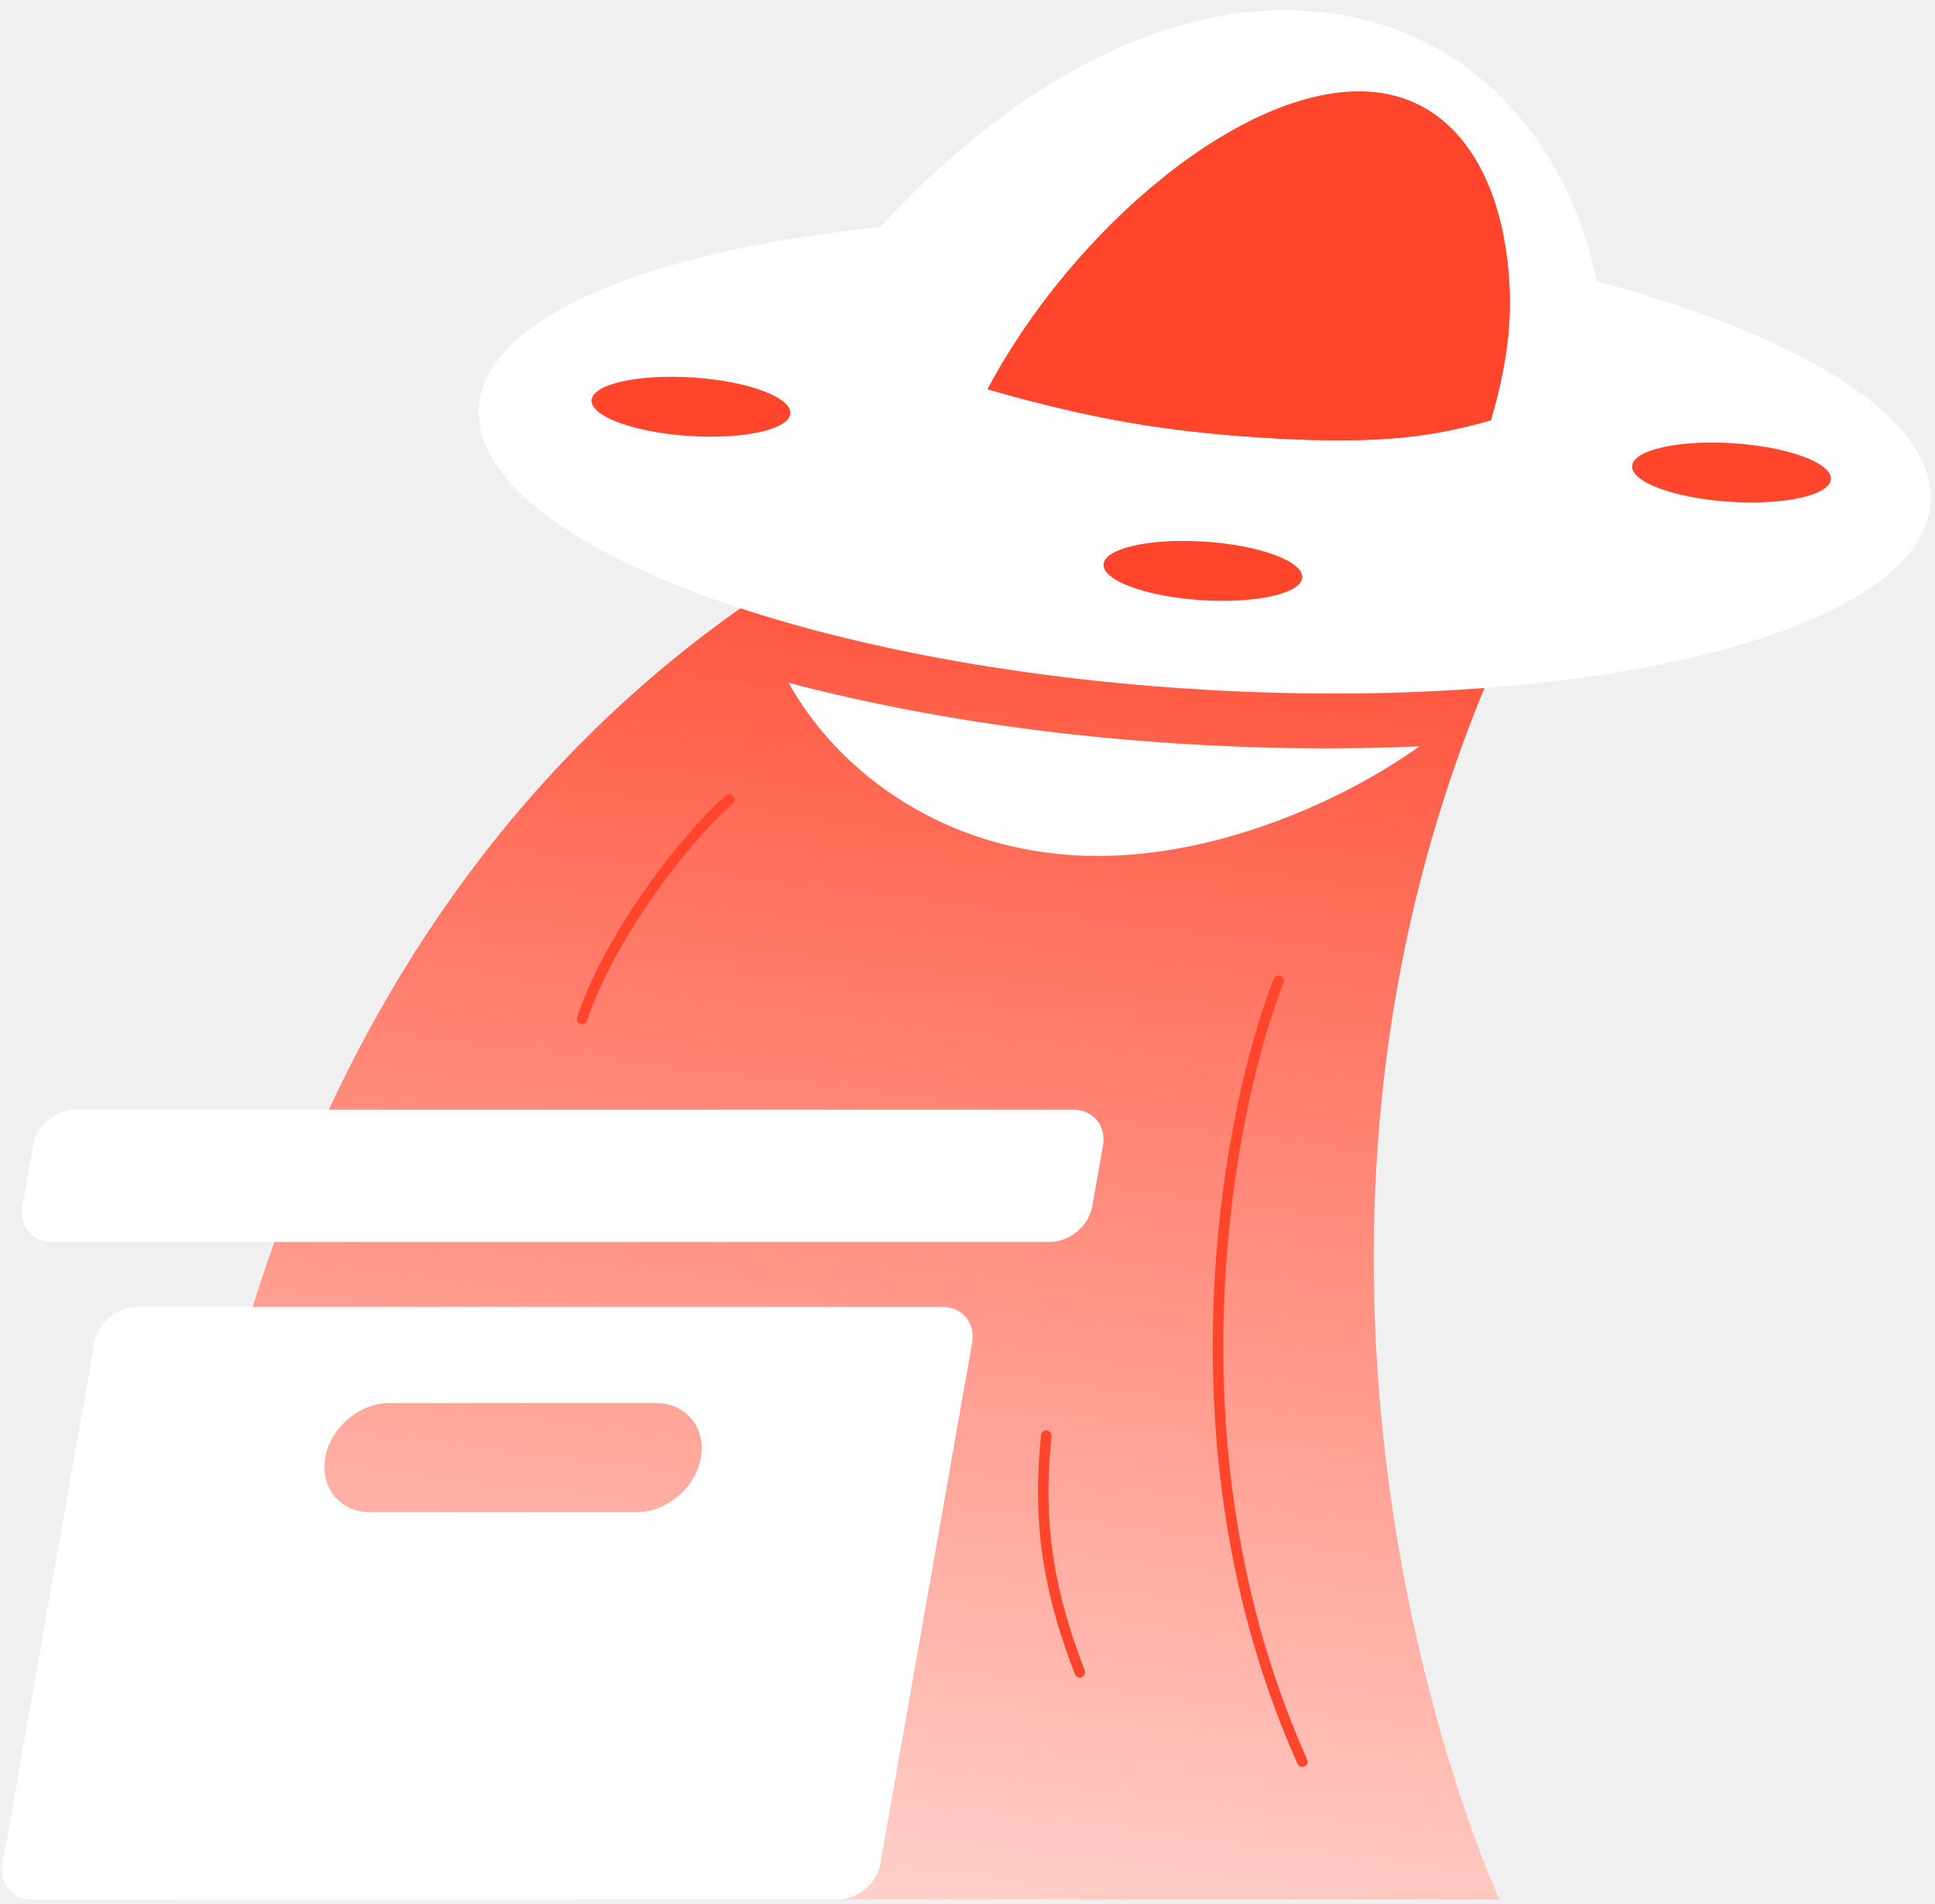
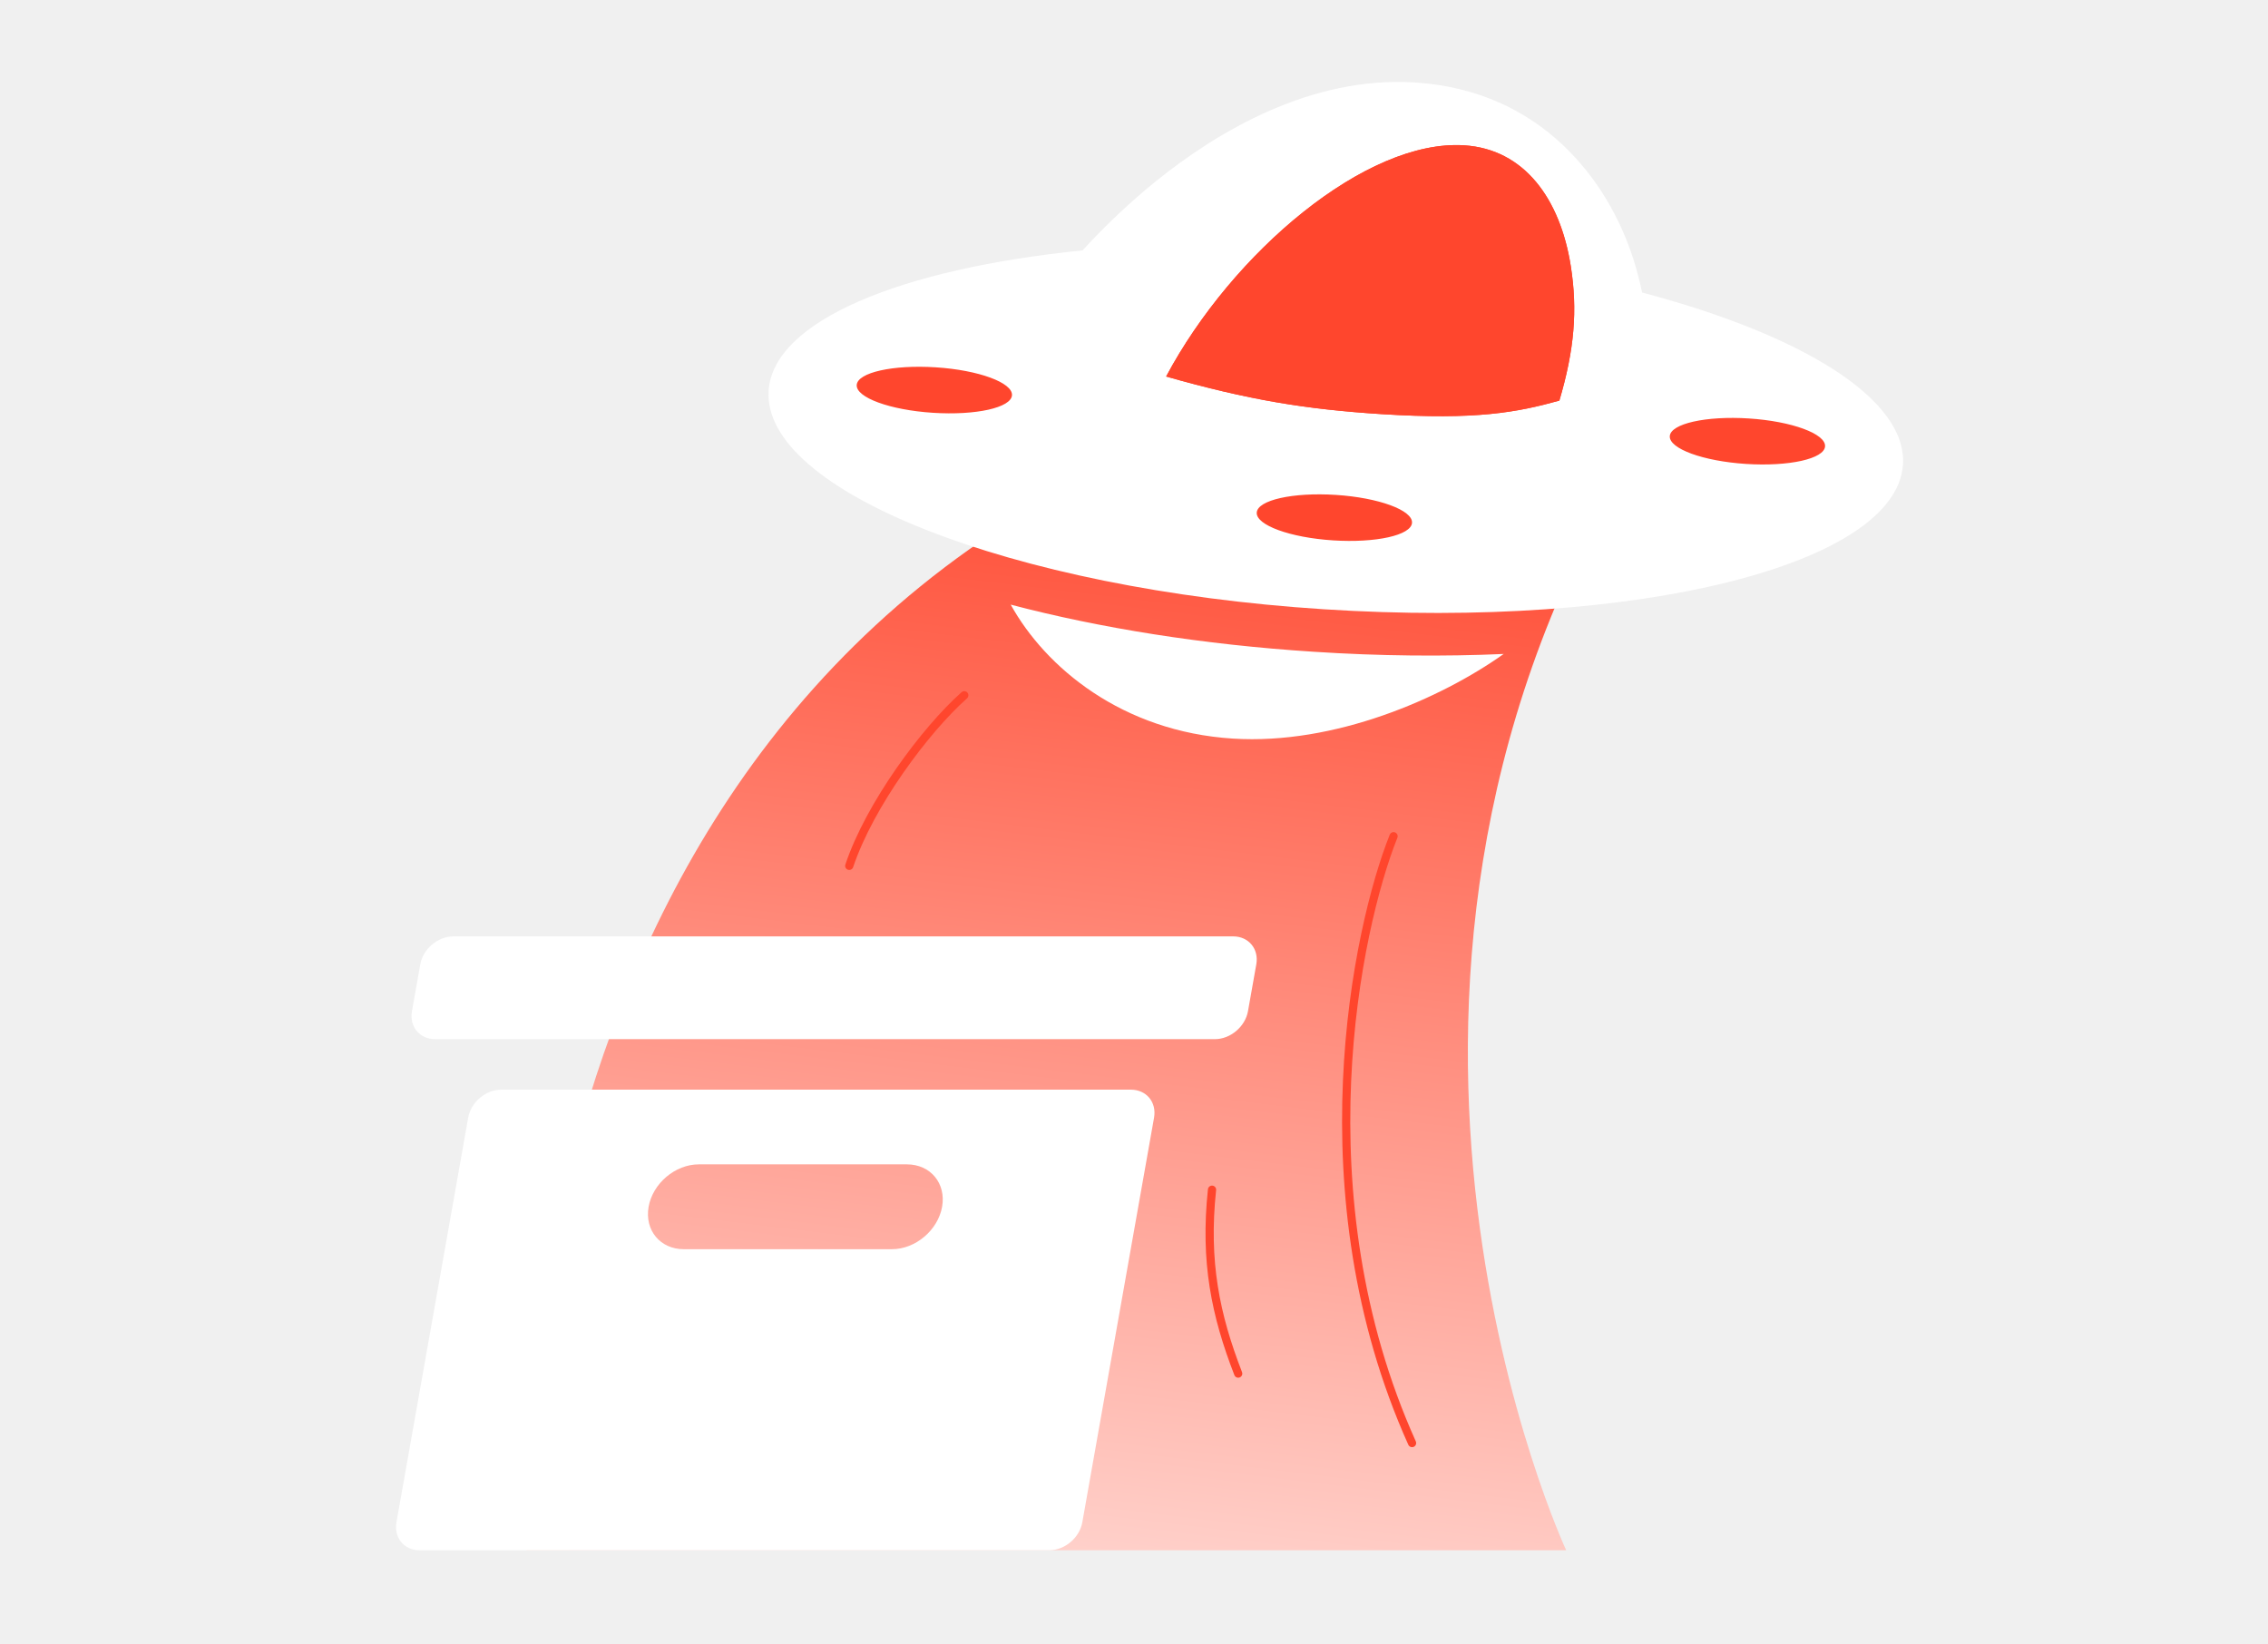
- <svg xmlns="http://www.w3.org/2000/svg" width="184" height="181" viewBox="0 0 184 181" fill="none">
-   <path fill-rule="evenodd" clip-rule="evenodd" d="M94.597 44.77C10.094 78.769 16.093 180.638 16.093 180.638H142.594C142.594 180.638 111.344 113.27 149.844 48.02L94.597 44.77Z" fill="url(#paint0_linear_1611_2699)" />
-   <path d="M121.586 93.269C117.086 104.603 110.238 137.12 123.838 167.52" stroke="#FF462D" stroke-linecap="round" stroke-linejoin="round" />
-   <path d="M89.625 124.278H13.006C11.113 124.278 9.307 125.813 8.976 127.707L0.248 177.209C-0.083 179.102 1.176 180.637 3.069 180.637H79.682C81.576 180.637 83.381 179.102 83.712 177.209L92.44 127.707C92.771 125.813 91.513 124.278 89.619 124.278H89.625ZM60.543 143.799H35.209C32.344 143.799 30.429 141.475 30.931 138.609C31.439 135.744 34.172 133.42 37.037 133.42H62.37C65.235 133.42 67.151 135.744 66.648 138.609C66.141 141.475 63.408 143.799 60.543 143.799Z" fill="white" />
-   <path d="M99.847 118.099H4.956C3.063 118.099 1.798 116.564 2.135 114.671L3.145 108.952C3.477 107.058 5.282 105.523 7.175 105.523H102.061C103.955 105.523 105.219 107.058 104.882 108.952L103.872 114.671C103.541 116.564 101.736 118.099 99.842 118.099H99.847Z" fill="white" />
-   <path fill-rule="evenodd" clip-rule="evenodd" d="M74.996 64.931C79.219 72.606 88.546 80.47 102.041 81.323C114.399 82.108 127.313 76.45 134.987 70.968C127.665 71.293 119.881 71.225 111.855 70.697C98.4 69.831 85.798 67.787 74.996 64.931ZM72.506 58.407C72.451 58.203 72.397 58.001 72.357 57.784C52.784 52.979 51.552 46.522 52.012 39.28C52.73 28.208 74.55 20.614 112.707 23.078C150.865 25.541 177.287 36.356 176.57 47.429C176.069 55.131 166.418 61.181 144.219 63.09C143.61 63.685 143.001 64.281 142.378 64.85C133.201 65.675 122.968 65.811 112.207 65.107C97.303 64.146 83.605 61.709 72.492 58.38L72.506 58.407Z" fill="white" />
-   <path fill-rule="evenodd" clip-rule="evenodd" d="M83.737 21.589C86.526 18.53 89.504 15.701 92.59 13.183C100.238 6.97 111.594 0.243 124.169 1.041C139.641 2.016 147.735 13.143 150.754 22.604C151.187 23.958 151.539 25.338 151.837 26.746C171.355 31.93 184.093 39.795 183.578 47.794C182.78 60.044 151.241 67.977 113.11 65.499C74.993 63.036 44.74 51.002 45.539 38.752C46.094 30.225 61.538 23.849 83.737 21.589Z" fill="white" />
-   <path fill-rule="evenodd" clip-rule="evenodd" d="M104.937 53.67C104.842 55.2 108.984 56.73 114.209 57.068C119.434 57.406 123.738 56.445 123.833 54.916C123.928 53.386 119.786 51.843 114.561 51.505C109.336 51.166 105.031 52.141 104.937 53.67Z" fill="#FF462D" />
-   <path fill-rule="evenodd" clip-rule="evenodd" d="M56.255 38.061C56.161 39.591 60.303 41.12 65.528 41.459C70.752 41.797 75.057 40.836 75.152 39.306C75.246 37.777 71.104 36.234 65.879 35.895C60.655 35.557 56.35 36.531 56.255 38.061Z" fill="#FF462D" />
-   <path fill-rule="evenodd" clip-rule="evenodd" d="M155.202 44.318C155.107 45.847 159.249 47.377 164.474 47.715C169.699 48.054 174.003 47.093 174.098 45.563C174.193 44.034 170.051 42.49 164.826 42.152C159.614 41.814 155.297 42.788 155.202 44.318Z" fill="#FF462D" />
-   <path fill-rule="evenodd" clip-rule="evenodd" d="M141.759 39.984C143.6 33.744 143.993 28.885 143.154 23.511C141.868 15.281 137.496 9.19 130.173 8.73C118.261 7.972 101.964 21.833 93.91 37.02C103.913 39.876 110.857 41.027 120.129 41.622C131.635 42.353 136.616 41.406 141.759 39.971V39.984Z" fill="#FF462D" />
-   <path fill-rule="evenodd" clip-rule="evenodd" d="M141.759 39.984C143.6 33.744 143.993 28.885 143.154 23.511C141.868 15.281 137.496 9.19 130.173 8.73C118.261 7.972 101.964 21.833 93.91 37.02C103.913 39.876 110.857 41.027 120.129 41.622C131.635 42.353 136.616 41.406 141.759 39.971V39.984Z" fill="#FF462D" />
-   <path d="M99.495 136.52C98.562 145.332 99.93 151.895 102.68 159.02" stroke="#FF462D" stroke-linecap="round" stroke-linejoin="round" />
-   <path d="M69.347 76.022C64.593 80.271 57.846 89.395 55.348 96.893" stroke="#FF462D" stroke-linecap="round" stroke-linejoin="round" />
+ <svg xmlns="http://www.w3.org/2000/svg" width="276" height="200" viewBox="0 0 276 200" fill="none">
+   <g clip-path="url(#clip0_21_144)">
+     <path fill-rule="evenodd" clip-rule="evenodd" d="M142.597 53.523C58.094 87.335 64.093 188.64 64.093 188.64H190.594C190.594 188.64 159.344 121.645 197.844 56.755L142.597 53.523Z" fill="url(#paint0_linear_21_144)" />
+     <path d="M169.586 101.754C165.086 113.025 158.238 145.362 171.838 175.594" stroke="#FF462D" stroke-linecap="round" stroke-linejoin="round" />
+     <path d="M137.625 132.592H61.006C59.112 132.592 57.307 134.118 56.976 136.002L48.248 185.23C47.917 187.113 49.176 188.639 51.069 188.639H127.682C129.576 188.639 131.381 187.113 131.712 185.23L140.44 136.002C140.771 134.118 139.513 132.592 137.619 132.592H137.625ZM108.543 152.005H83.209C80.344 152.005 78.429 149.694 78.931 146.844C79.439 143.994 82.171 141.683 85.037 141.683H110.37C113.235 141.683 115.151 143.994 114.648 146.844C114.141 149.694 111.408 152.005 108.543 152.005Z" fill="white" />
+     <path d="M147.848 126.447H52.956C51.063 126.447 49.798 124.92 50.135 123.038L51.145 117.35C51.477 115.467 53.282 113.94 55.175 113.94H150.061C151.955 113.94 153.219 115.467 152.882 117.35L151.872 123.038C151.541 124.92 149.736 126.447 147.842 126.447H147.848Z" fill="white" />
+     <path fill-rule="evenodd" clip-rule="evenodd" d="M122.996 73.572C127.219 81.204 136.546 89.025 150.041 89.874C162.399 90.654 175.313 85.027 182.987 79.576C175.665 79.899 167.881 79.832 159.855 79.306C146.4 78.445 133.798 76.412 122.996 73.572ZM120.506 67.084C120.451 66.882 120.397 66.68 120.357 66.465C100.784 61.686 99.552 55.265 100.012 48.063C100.73 37.052 122.55 29.5 160.707 31.95C198.865 34.4 225.287 45.156 224.57 56.167C224.069 63.826 214.418 69.843 192.219 71.741C191.61 72.334 191.001 72.926 190.378 73.491C181.201 74.312 170.968 74.447 160.207 73.747C145.303 72.791 131.605 70.368 120.492 67.057L120.506 67.084Z" fill="white" />
+     <path fill-rule="evenodd" clip-rule="evenodd" d="M131.737 30.469C134.526 27.427 137.504 24.614 140.59 22.11C148.238 15.931 159.594 9.241 172.169 10.035C187.641 11.004 195.735 22.069 198.754 31.479C199.187 32.825 199.539 34.198 199.837 35.598C219.355 40.754 232.093 48.574 231.578 56.53C230.78 68.712 199.241 76.6 161.11 74.137C122.993 71.687 92.74 59.72 93.539 47.538C94.094 39.057 109.538 32.717 131.737 30.469Z" fill="white" />
+     <path fill-rule="evenodd" clip-rule="evenodd" d="M152.937 62.374C152.842 63.895 156.984 65.416 162.209 65.753C167.434 66.089 171.738 65.133 171.833 63.612C171.928 62.091 167.786 60.557 162.561 60.22C157.336 59.884 153.031 60.853 152.937 62.374Z" fill="#FF462D" />
+     <path fill-rule="evenodd" clip-rule="evenodd" d="M104.256 46.85C104.161 48.371 108.303 49.893 113.528 50.229C118.752 50.566 123.057 49.61 123.152 48.089C123.246 46.568 119.104 45.033 113.88 44.697C108.655 44.36 104.35 45.329 104.256 46.85Z" fill="#FF462D" />
+     <path fill-rule="evenodd" clip-rule="evenodd" d="M203.202 53.073C203.107 54.594 207.249 56.115 212.474 56.452C217.699 56.788 222.003 55.833 222.098 54.312C222.193 52.79 218.051 51.256 212.826 50.919C207.614 50.583 203.297 51.552 203.202 53.073Z" fill="#FF462D" />
+     <path fill-rule="evenodd" clip-rule="evenodd" d="M189.759 48.764C191.6 42.558 191.993 37.725 191.154 32.381C189.868 24.197 185.496 18.14 178.173 17.682C166.261 16.928 149.964 30.712 141.91 45.816C151.913 48.656 158.857 49.8 168.129 50.392C179.635 51.119 184.616 50.177 189.759 48.75V48.764Z" fill="#FF462D" />
+     <path fill-rule="evenodd" clip-rule="evenodd" d="M189.759 48.764C191.6 42.558 191.993 37.725 191.154 32.381C189.868 24.197 185.496 18.14 178.173 17.682C166.261 16.928 149.964 30.712 141.91 45.816C151.913 48.656 158.857 49.8 168.129 50.392C179.635 51.119 184.616 50.177 189.759 48.75V48.764Z" fill="#FF462D" />
+     <path d="M147.495 144.766C146.563 153.529 147.93 160.056 150.68 167.141" stroke="#FF462D" stroke-linecap="round" stroke-linejoin="round" />
+     <path d="M117.347 84.602C112.593 88.828 105.846 97.902 103.348 105.358" stroke="#FF462D" stroke-linecap="round" stroke-linejoin="round" />
+   </g>
  <defs>
-     <linearGradient id="paint0_linear_1611_2699" x1="116.891" y1="44.77" x2="89.594" y2="268.77" gradientUnits="userSpaceOnUse">
+     <linearGradient id="paint0_linear_21_144" x1="164.891" y1="53.523" x2="137.89" y2="276.321" gradientUnits="userSpaceOnUse">
      <stop stop-color="#FF462D" />
      <stop offset="0.825" stop-color="white" />
    </linearGradient>
+     <clipPath id="clip0_21_144">
+       <rect width="184" height="180" fill="white" transform="translate(48 9)" />
+     </clipPath>
  </defs>
</svg>
